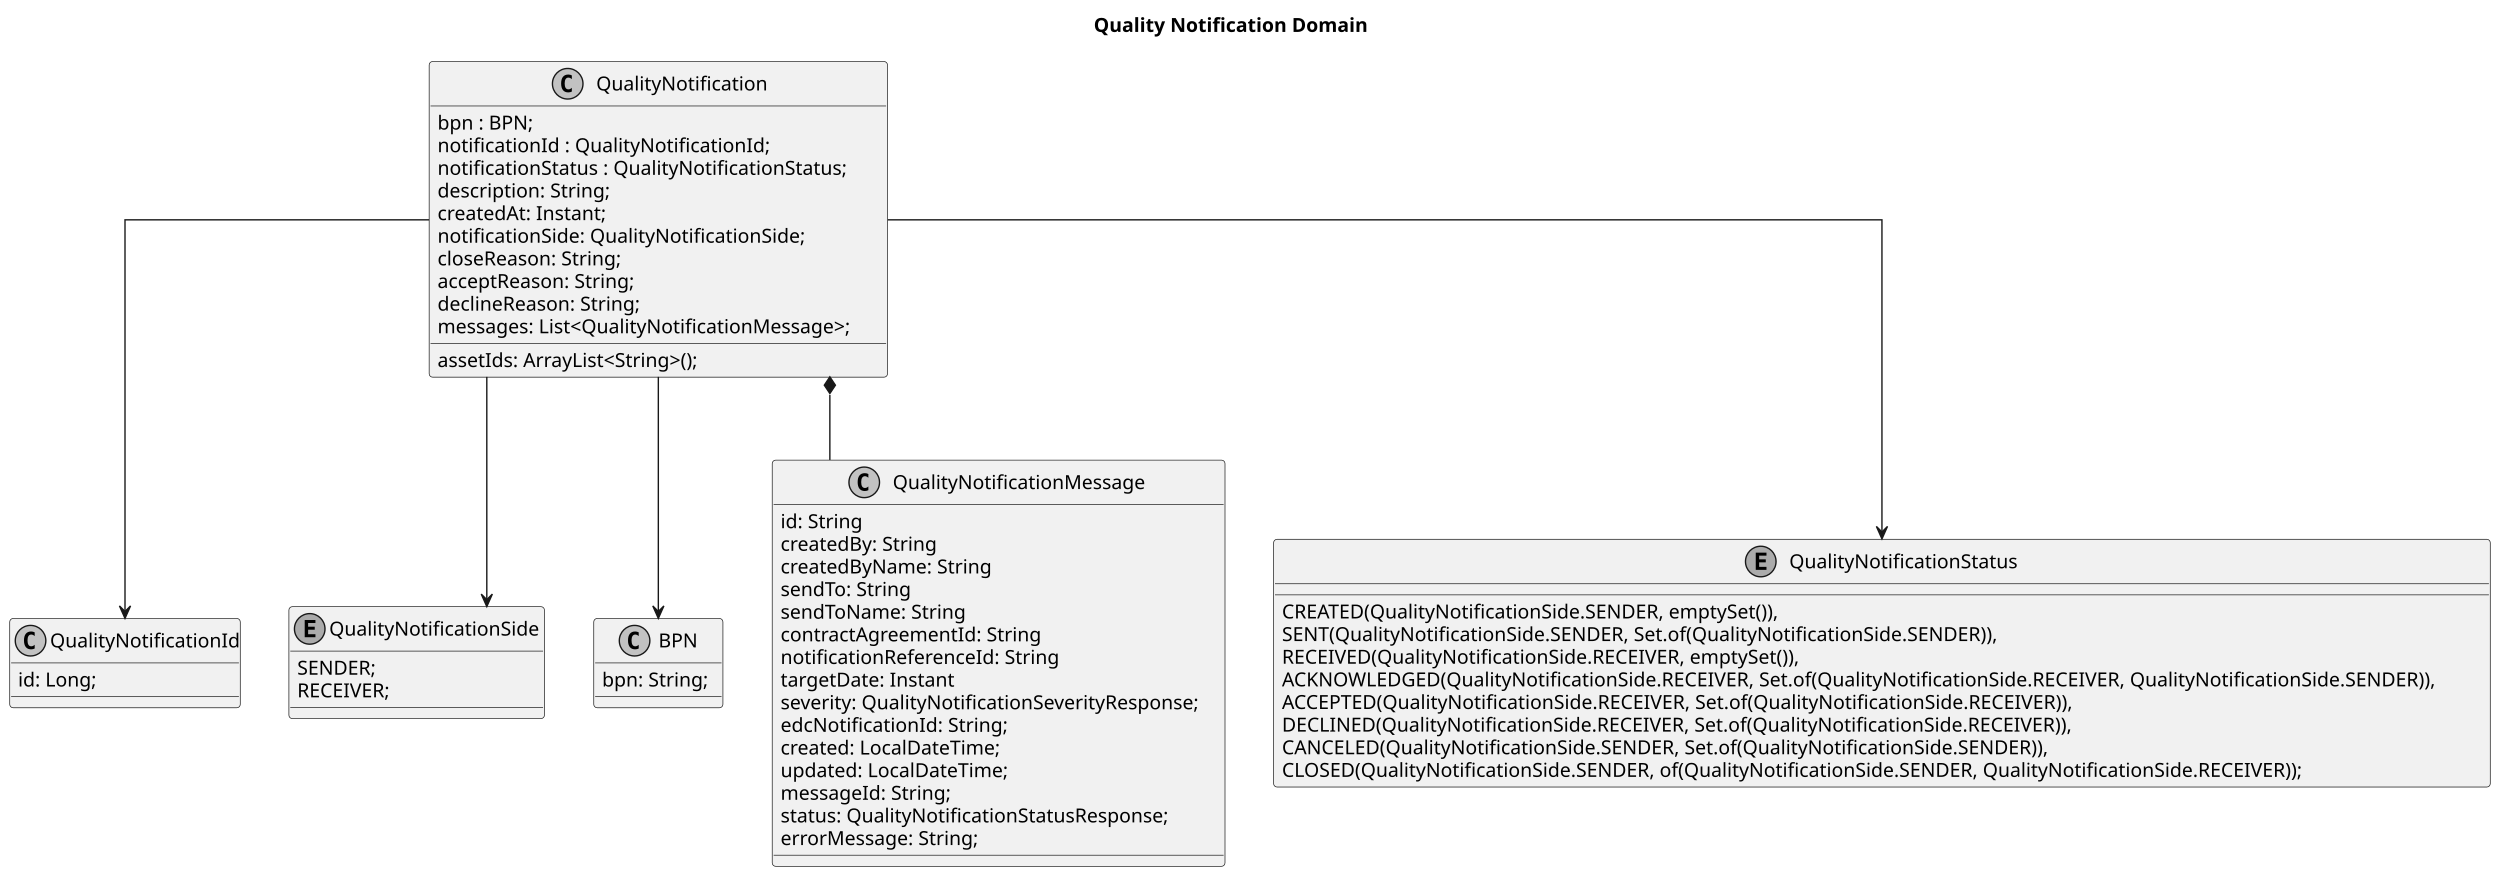
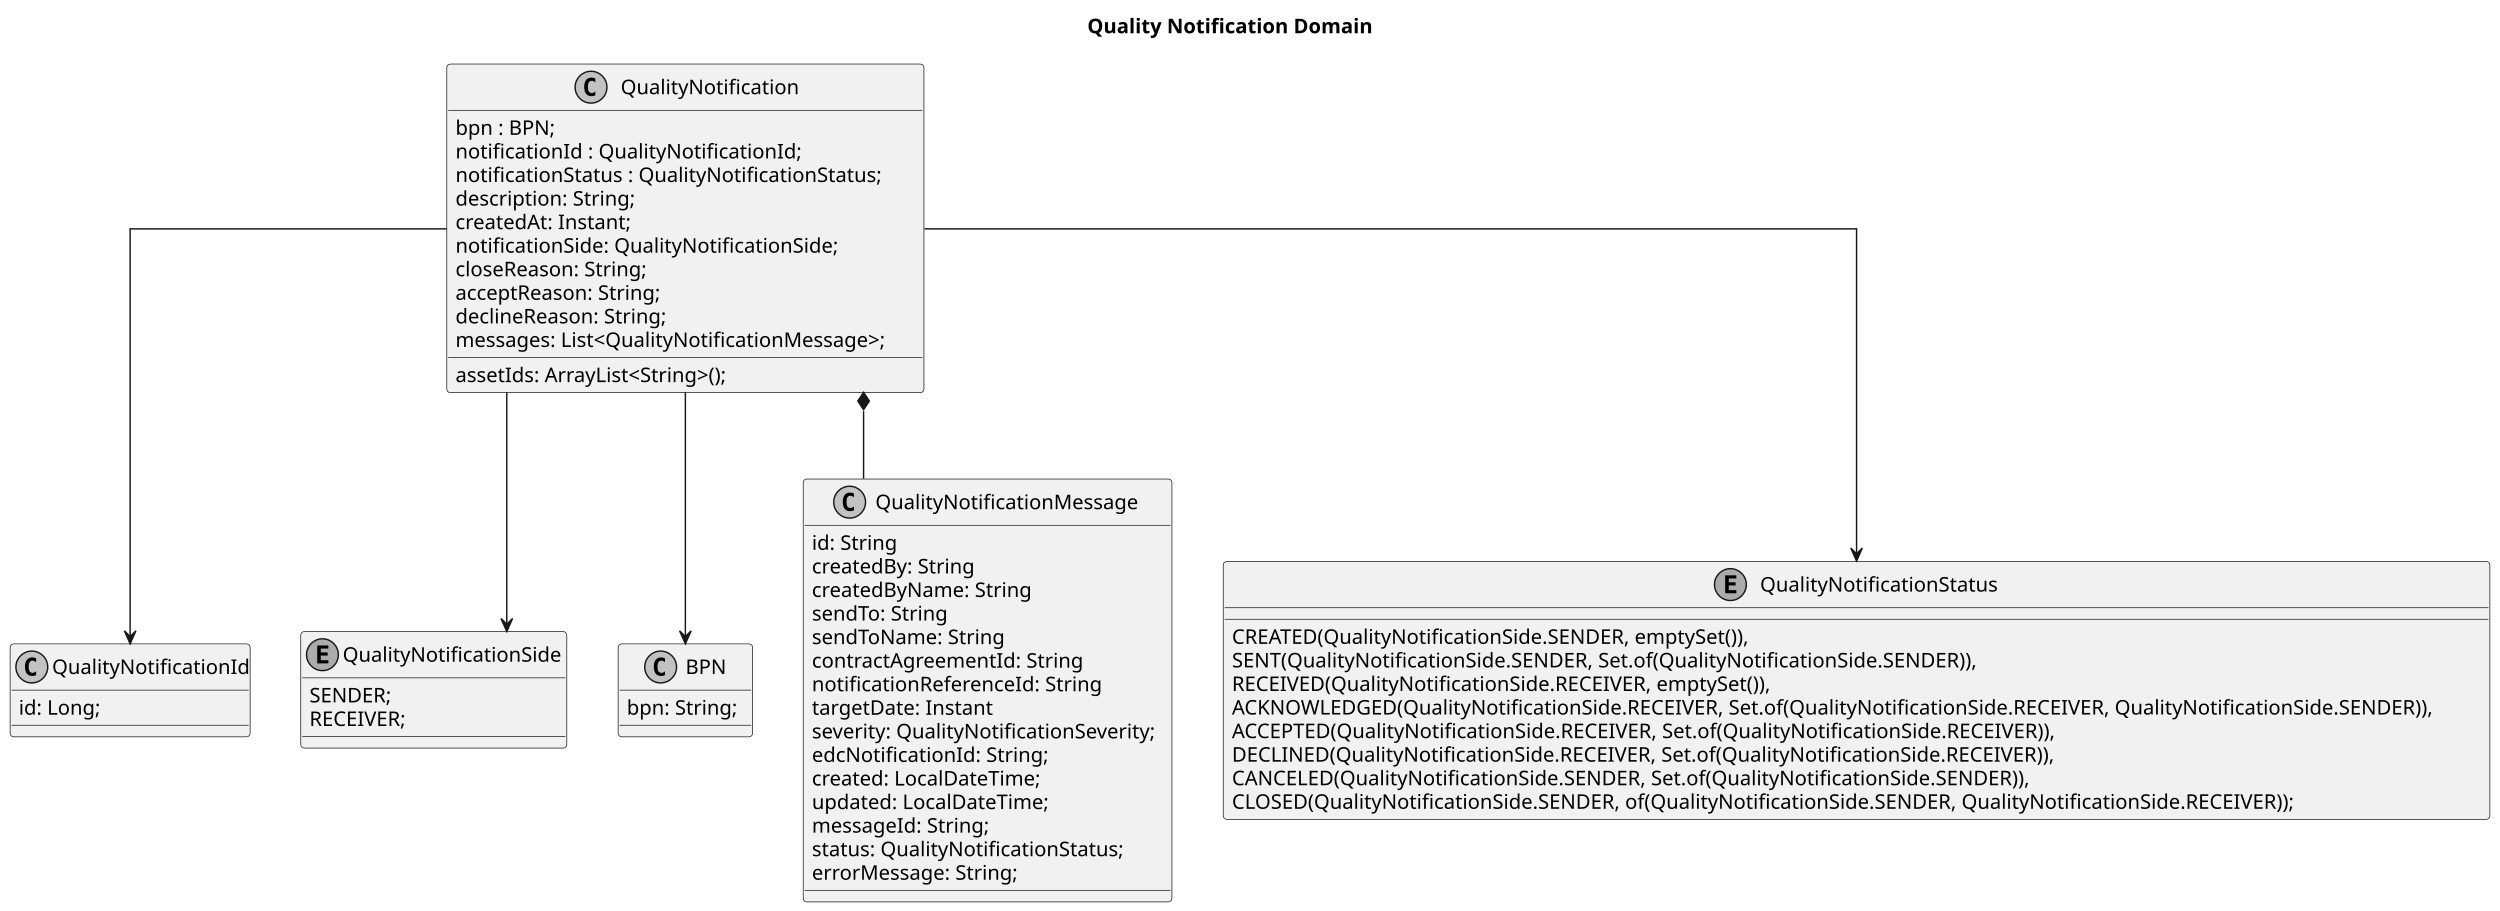
- <svg xmlns="http://www.w3.org/2000/svg" contentStyleType="text/css" height="630px" preserveAspectRatio="none" style="width:1800px;height:630px;background:#FFFFFF;" version="1.1" viewBox="0 0 1800 630" width="1800px" zoomAndPan="magnify">
+ <svg xmlns="http://www.w3.org/2000/svg" contentStyleType="text/css" height="630px" preserveAspectRatio="none" style="width:1729px;height:630px;background:#FFFFFF;" version="1.1" viewBox="0 0 1729 630" width="1729px" zoomAndPan="magnify">
  <defs />
  <g>
-     <text fill="#000000" font-family="Architects daughter" font-size="14" font-weight="bold" lengthAdjust="spacing" textLength="211" x="787.5" y="22.995">Quality Notification Domain</text>
+     <text fill="#000000" font-family="Architects daughter" font-size="14" font-weight="bold" lengthAdjust="spacing" textLength="211" x="752" y="22.995">Quality Notification Domain</text>
    <g id="elem_QualityNotification">
      <rect codeLine="7" fill="#F1F1F1" height="227.266" id="QualityNotification" rx="2.5" ry="2.5" style="stroke:#181818;stroke-width:0.5;" width="330" x="309" y="44.297" />
      <ellipse cx="408.75" cy="60.297" fill="#C2C2C2" rx="11" ry="11" style="stroke:#181818;stroke-width:1.0;" />
      <path d="M411.719,65.938 Q411.141,66.234 410.5,66.375 Q409.859,66.531 409.156,66.531 Q406.656,66.531 405.328,64.891 Q404.016,63.234 404.016,60.109 Q404.016,56.984 405.328,55.328 Q406.656,53.672 409.156,53.672 Q409.859,53.672 410.5,53.828 Q411.156,53.984 411.719,54.281 L411.719,57 Q411.094,56.422 410.5,56.156 Q409.906,55.875 409.281,55.875 Q407.938,55.875 407.25,56.953 Q406.562,58.016 406.562,60.109 Q406.562,62.203 407.25,63.281 Q407.938,64.344 409.281,64.344 Q409.906,64.344 410.5,64.078 Q411.094,63.797 411.719,63.219 L411.719,65.938 Z " fill="#000000" />
      <text fill="#000000" font-family="Architects daughter" font-size="14" lengthAdjust="spacing" textLength="122" x="429.25" y="65.144">QualityNotification</text>
      <line style="stroke:#181818;stroke-width:0.5;" x1="310" x2="638" y1="76.297" y2="76.297" />
      <text fill="#000000" font-family="Architects daughter" font-size="14" lengthAdjust="spacing" textLength="74" x="315" y="93.292">bpn : BPN;</text>
      <text fill="#000000" font-family="Architects daughter" font-size="14" lengthAdjust="spacing" textLength="239" x="315" y="109.589">notificationId : QualityNotificationId;</text>
      <text fill="#000000" font-family="Architects daughter" font-size="14" lengthAdjust="spacing" textLength="303" x="315" y="125.886">notificationStatus : QualityNotificationStatus;</text>
      <text fill="#000000" font-family="Architects daughter" font-size="14" lengthAdjust="spacing" textLength="131" x="315" y="142.183">description: String;</text>
      <text fill="#000000" font-family="Architects daughter" font-size="14" lengthAdjust="spacing" textLength="128" x="315" y="158.48">createdAt: Instant;</text>
      <text fill="#000000" font-family="Architects daughter" font-size="14" lengthAdjust="spacing" textLength="271" x="315" y="174.776">notificationSide: QualityNotificationSide;</text>
      <text fill="#000000" font-family="Architects daughter" font-size="14" lengthAdjust="spacing" textLength="144" x="315" y="191.073">closeReason: String;</text>
      <text fill="#000000" font-family="Architects daughter" font-size="14" lengthAdjust="spacing" textLength="154" x="315" y="207.37">acceptReason: String;</text>
      <text fill="#000000" font-family="Architects daughter" font-size="14" lengthAdjust="spacing" textLength="157" x="315" y="223.667">declineReason: String;</text>
      <text fill="#000000" font-family="Architects daughter" font-size="14" lengthAdjust="spacing" textLength="318" x="315" y="239.964">messages: List&lt;QualityNotificationMessage&gt;;</text>
      <line style="stroke:#181818;stroke-width:0.5;" x1="310" x2="638" y1="247.266" y2="247.266" />
      <text fill="#000000" font-family="Architects daughter" font-size="14" lengthAdjust="spacing" textLength="203" x="315" y="264.261">assetIds: ArrayList&lt;String&gt;();</text>
    </g>
    <g id="elem_QualityNotificationId">
      <rect codeLine="21" fill="#F1F1F1" height="64.297" id="QualityNotificationId" rx="2.5" ry="2.5" style="stroke:#181818;stroke-width:0.5;" width="166" x="7" y="445.297" />
      <ellipse cx="22" cy="461.297" fill="#C2C2C2" rx="11" ry="11" style="stroke:#181818;stroke-width:1.0;" />
      <path d="M24.969,466.938 Q24.391,467.234 23.75,467.375 Q23.109,467.531 22.406,467.531 Q19.906,467.531 18.578,465.891 Q17.266,464.234 17.266,461.109 Q17.266,457.984 18.578,456.328 Q19.906,454.672 22.406,454.672 Q23.109,454.672 23.75,454.828 Q24.406,454.984 24.969,455.281 L24.969,458 Q24.344,457.422 23.75,457.156 Q23.156,456.875 22.531,456.875 Q21.188,456.875 20.5,457.953 Q19.812,459.016 19.812,461.109 Q19.812,463.203 20.5,464.281 Q21.188,465.344 22.531,465.344 Q23.156,465.344 23.75,465.078 Q24.344,464.797 24.969,464.219 L24.969,466.938 Z " fill="#000000" />
      <text fill="#000000" font-family="Architects daughter" font-size="14" lengthAdjust="spacing" textLength="134" x="36" y="466.144">QualityNotificationId</text>
      <line style="stroke:#181818;stroke-width:0.5;" x1="8" x2="172" y1="477.297" y2="477.297" />
      <text fill="#000000" font-family="Architects daughter" font-size="14" lengthAdjust="spacing" textLength="60" x="13" y="494.292">id: Long;</text>
      <line style="stroke:#181818;stroke-width:0.5;" x1="8" x2="172" y1="501.594" y2="501.594" />
    </g>
    <g id="elem_QualityNotificationSide">
      <rect codeLine="25" fill="#F1F1F1" height="80.594" id="QualityNotificationSide" rx="2.5" ry="2.5" style="stroke:#181818;stroke-width:0.5;" width="184" x="208" y="436.797" />
      <ellipse cx="223" cy="452.797" fill="#ABABAB" rx="11" ry="11" style="stroke:#181818;stroke-width:1.0;" />
      <path d="M227.109,458.797 L219.391,458.797 L219.391,446.406 L227.109,446.406 L227.109,448.562 L221.844,448.562 L221.844,451.234 L226.609,451.234 L226.609,453.391 L221.844,453.391 L221.844,456.641 L227.109,456.641 L227.109,458.797 Z " fill="#000000" />
      <text fill="#000000" font-family="Architects daughter" font-size="14" lengthAdjust="spacing" textLength="152" x="237" y="457.644">QualityNotificationSide</text>
      <line style="stroke:#181818;stroke-width:0.5;" x1="209" x2="391" y1="468.797" y2="468.797" />
      <text fill="#000000" font-family="Architects daughter" font-size="14" lengthAdjust="spacing" textLength="63" x="214" y="485.792">SENDER;</text>
      <text fill="#000000" font-family="Architects daughter" font-size="14" lengthAdjust="spacing" textLength="74" x="214" y="502.089">RECEIVER;</text>
      <line style="stroke:#181818;stroke-width:0.5;" x1="209" x2="391" y1="509.391" y2="509.391" />
    </g>
    <g id="elem_BPN">
      <rect codeLine="29" fill="#F1F1F1" height="64.297" id="BPN" rx="2.5" ry="2.5" style="stroke:#181818;stroke-width:0.5;" width="93" x="427.5" y="445.297" />
      <ellipse cx="456.9" cy="461.297" fill="#C2C2C2" rx="11" ry="11" style="stroke:#181818;stroke-width:1.0;" />
      <path d="M459.869,466.938 Q459.291,467.234 458.65,467.375 Q458.009,467.531 457.306,467.531 Q454.806,467.531 453.478,465.891 Q452.166,464.234 452.166,461.109 Q452.166,457.984 453.478,456.328 Q454.806,454.672 457.306,454.672 Q458.009,454.672 458.65,454.828 Q459.306,454.984 459.869,455.281 L459.869,458 Q459.244,457.422 458.65,457.156 Q458.056,456.875 457.431,456.875 Q456.087,456.875 455.4,457.953 Q454.712,459.016 454.712,461.109 Q454.712,463.203 455.4,464.281 Q456.087,465.344 457.431,465.344 Q458.056,465.344 458.65,465.078 Q459.244,464.797 459.869,464.219 L459.869,466.938 Z " fill="#000000" />
      <text fill="#000000" font-family="Architects daughter" font-size="14" lengthAdjust="spacing" textLength="29" x="474.1" y="466.144">BPN</text>
      <line style="stroke:#181818;stroke-width:0.5;" x1="428.5" x2="519.5" y1="477.297" y2="477.297" />
      <text fill="#000000" font-family="Architects daughter" font-size="14" lengthAdjust="spacing" textLength="81" x="433.5" y="494.292">bpn: String;</text>
      <line style="stroke:#181818;stroke-width:0.5;" x1="428.5" x2="519.5" y1="501.594" y2="501.594" />
    </g>
    <g id="elem_QualityNotificationMessage">
-       <rect codeLine="32" fill="#F1F1F1" height="292.453" id="QualityNotificationMessage" rx="2.5" ry="2.5" style="stroke:#181818;stroke-width:0.5;" width="326" x="556" y="331.297" />
-       <ellipse cx="622.25" cy="347.297" fill="#C2C2C2" rx="11" ry="11" style="stroke:#181818;stroke-width:1.0;" />
-       <path d="M625.219,352.938 Q624.641,353.234 624,353.375 Q623.359,353.531 622.656,353.531 Q620.156,353.531 618.828,351.891 Q617.516,350.234 617.516,347.109 Q617.516,343.984 618.828,342.328 Q620.156,340.672 622.656,340.672 Q623.359,340.672 624,340.828 Q624.656,340.984 625.219,341.281 L625.219,344 Q624.594,343.422 624,343.156 Q623.406,342.875 622.781,342.875 Q621.438,342.875 620.75,343.953 Q620.062,345.016 620.062,347.109 Q620.062,349.203 620.75,350.281 Q621.438,351.344 622.781,351.344 Q623.406,351.344 624,351.078 Q624.594,350.797 625.219,350.219 L625.219,352.938 Z " fill="#000000" />
-       <text fill="#000000" font-family="Architects daughter" font-size="14" lengthAdjust="spacing" textLength="185" x="642.75" y="352.144">QualityNotificationMessage</text>
-       <line style="stroke:#181818;stroke-width:0.5;" x1="557" x2="881" y1="363.297" y2="363.297" />
-       <text fill="#000000" font-family="Architects daughter" font-size="14" lengthAdjust="spacing" textLength="61" x="562" y="380.292">id: String</text>
-       <text fill="#000000" font-family="Architects daughter" font-size="14" lengthAdjust="spacing" textLength="119" x="562" y="396.589">createdBy: String</text>
-       <text fill="#000000" font-family="Architects daughter" font-size="14" lengthAdjust="spacing" textLength="159" x="562" y="412.886">createdByName: String</text>
-       <text fill="#000000" font-family="Architects daughter" font-size="14" lengthAdjust="spacing" textLength="102" x="562" y="429.183">sendTo: String</text>
-       <text fill="#000000" font-family="Architects daughter" font-size="14" lengthAdjust="spacing" textLength="142" x="562" y="445.479">sendToName: String</text>
-       <text fill="#000000" font-family="Architects daughter" font-size="14" lengthAdjust="spacing" textLength="195" x="562" y="461.776">contractAgreementId: String</text>
-       <text fill="#000000" font-family="Architects daughter" font-size="14" lengthAdjust="spacing" textLength="208" x="562" y="478.073">notificationReferenceId: String</text>
-       <text fill="#000000" font-family="Architects daughter" font-size="14" lengthAdjust="spacing" textLength="130" x="562" y="494.37">targetDate: Instant</text>
-       <text fill="#000000" font-family="Architects daughter" font-size="14" lengthAdjust="spacing" textLength="314" x="562" y="510.667">severity: QualityNotificationSeverityResponse;</text>
-       <text fill="#000000" font-family="Architects daughter" font-size="14" lengthAdjust="spacing" textLength="168" x="562" y="526.964">edcNotificationId: String;</text>
-       <text fill="#000000" font-family="Architects daughter" font-size="14" lengthAdjust="spacing" textLength="169" x="562" y="543.261">created: LocalDateTime;</text>
-       <text fill="#000000" font-family="Architects daughter" font-size="14" lengthAdjust="spacing" textLength="174" x="562" y="559.558">updated: LocalDateTime;</text>
-       <text fill="#000000" font-family="Architects daughter" font-size="14" lengthAdjust="spacing" textLength="130" x="562" y="575.855">messageId: String;</text>
-       <text fill="#000000" font-family="Architects daughter" font-size="14" lengthAdjust="spacing" textLength="294" x="562" y="592.151">status: QualityNotificationStatusResponse;</text>
-       <text fill="#000000" font-family="Architects daughter" font-size="14" lengthAdjust="spacing" textLength="150" x="562" y="608.448">errorMessage: String;</text>
-       <line style="stroke:#181818;stroke-width:0.5;" x1="557" x2="881" y1="615.75" y2="615.75" />
+       <rect codeLine="32" fill="#F1F1F1" height="292.453" id="QualityNotificationMessage" rx="2.5" ry="2.5" style="stroke:#181818;stroke-width:0.5;" width="255" x="555.5" y="331.297" />
+       <ellipse cx="587.6" cy="347.297" fill="#C2C2C2" rx="11" ry="11" style="stroke:#181818;stroke-width:1.0;" />
+       <path d="M590.569,352.938 Q589.991,353.234 589.35,353.375 Q588.709,353.531 588.006,353.531 Q585.506,353.531 584.178,351.891 Q582.866,350.234 582.866,347.109 Q582.866,343.984 584.178,342.328 Q585.506,340.672 588.006,340.672 Q588.709,340.672 589.35,340.828 Q590.006,340.984 590.569,341.281 L590.569,344 Q589.944,343.422 589.35,343.156 Q588.756,342.875 588.131,342.875 Q586.788,342.875 586.1,343.953 Q585.413,345.016 585.413,347.109 Q585.413,349.203 586.1,350.281 Q586.788,351.344 588.131,351.344 Q588.756,351.344 589.35,351.078 Q589.944,350.797 590.569,350.219 L590.569,352.938 Z " fill="#000000" />
+       <text fill="#000000" font-family="Architects daughter" font-size="14" lengthAdjust="spacing" textLength="185" x="605.4" y="352.144">QualityNotificationMessage</text>
+       <line style="stroke:#181818;stroke-width:0.5;" x1="556.5" x2="809.5" y1="363.297" y2="363.297" />
+       <text fill="#000000" font-family="Architects daughter" font-size="14" lengthAdjust="spacing" textLength="61" x="561.5" y="380.292">id: String</text>
+       <text fill="#000000" font-family="Architects daughter" font-size="14" lengthAdjust="spacing" textLength="119" x="561.5" y="396.589">createdBy: String</text>
+       <text fill="#000000" font-family="Architects daughter" font-size="14" lengthAdjust="spacing" textLength="159" x="561.5" y="412.886">createdByName: String</text>
+       <text fill="#000000" font-family="Architects daughter" font-size="14" lengthAdjust="spacing" textLength="102" x="561.5" y="429.183">sendTo: String</text>
+       <text fill="#000000" font-family="Architects daughter" font-size="14" lengthAdjust="spacing" textLength="142" x="561.5" y="445.479">sendToName: String</text>
+       <text fill="#000000" font-family="Architects daughter" font-size="14" lengthAdjust="spacing" textLength="195" x="561.5" y="461.776">contractAgreementId: String</text>
+       <text fill="#000000" font-family="Architects daughter" font-size="14" lengthAdjust="spacing" textLength="208" x="561.5" y="478.073">notificationReferenceId: String</text>
+       <text fill="#000000" font-family="Architects daughter" font-size="14" lengthAdjust="spacing" textLength="130" x="561.5" y="494.37">targetDate: Instant</text>
+       <text fill="#000000" font-family="Architects daughter" font-size="14" lengthAdjust="spacing" textLength="243" x="561.5" y="510.667">severity: QualityNotificationSeverity;</text>
+       <text fill="#000000" font-family="Architects daughter" font-size="14" lengthAdjust="spacing" textLength="168" x="561.5" y="526.964">edcNotificationId: String;</text>
+       <text fill="#000000" font-family="Architects daughter" font-size="14" lengthAdjust="spacing" textLength="169" x="561.5" y="543.261">created: LocalDateTime;</text>
+       <text fill="#000000" font-family="Architects daughter" font-size="14" lengthAdjust="spacing" textLength="174" x="561.5" y="559.558">updated: LocalDateTime;</text>
+       <text fill="#000000" font-family="Architects daughter" font-size="14" lengthAdjust="spacing" textLength="130" x="561.5" y="575.855">messageId: String;</text>
+       <text fill="#000000" font-family="Architects daughter" font-size="14" lengthAdjust="spacing" textLength="223" x="561.5" y="592.151">status: QualityNotificationStatus;</text>
+       <text fill="#000000" font-family="Architects daughter" font-size="14" lengthAdjust="spacing" textLength="150" x="561.5" y="608.448">errorMessage: String;</text>
+       <line style="stroke:#181818;stroke-width:0.5;" x1="556.5" x2="809.5" y1="615.75" y2="615.75" />
    </g>
    <g id="elem_QualityNotificationStatus">
-       <rect codeLine="50" fill="#F1F1F1" height="178.375" id="QualityNotificationStatus" rx="2.5" ry="2.5" style="stroke:#181818;stroke-width:0.5;" width="876" x="917" y="388.297" />
-       <ellipse cx="1267.75" cy="404.297" fill="#ABABAB" rx="11" ry="11" style="stroke:#181818;stroke-width:1.0;" />
-       <path d="M1271.859,410.297 L1264.141,410.297 L1264.141,397.906 L1271.859,397.906 L1271.859,400.062 L1266.594,400.062 L1266.594,402.734 L1271.359,402.734 L1271.359,404.891 L1266.594,404.891 L1266.594,408.141 L1271.859,408.141 L1271.859,410.297 Z " fill="#000000" />
-       <text fill="#000000" font-family="Architects daughter" font-size="14" lengthAdjust="spacing" textLength="166" x="1288.25" y="409.144">QualityNotificationStatus</text>
-       <line style="stroke:#181818;stroke-width:0.5;" x1="918" x2="1792" y1="420.297" y2="420.297" />
-       <line style="stroke:#181818;stroke-width:0.5;" x1="918" x2="1792" y1="428.297" y2="428.297" />
-       <text fill="#000000" font-family="Architects daughter" font-size="14" lengthAdjust="spacing" textLength="379" x="923" y="445.292">CREATED(QualityNotificationSide.SENDER, emptySet()),</text>
-       <text fill="#000000" font-family="Architects daughter" font-size="14" lengthAdjust="spacing" textLength="537" x="923" y="461.589">SENT(QualityNotificationSide.SENDER, Set.of(QualityNotificationSide.SENDER)),</text>
-       <text fill="#000000" font-family="Architects daughter" font-size="14" lengthAdjust="spacing" textLength="393" x="923" y="477.886">RECEIVED(QualityNotificationSide.RECEIVER, emptySet()),</text>
-       <text fill="#000000" font-family="Architects daughter" font-size="14" lengthAdjust="spacing" textLength="864" x="923" y="494.183">ACKNOWLEDGED(QualityNotificationSide.RECEIVER, Set.of(QualityNotificationSide.RECEIVER, QualityNotificationSide.SENDER)),</text>
-       <text fill="#000000" font-family="Architects daughter" font-size="14" lengthAdjust="spacing" textLength="598" x="923" y="510.479">ACCEPTED(QualityNotificationSide.RECEIVER, Set.of(QualityNotificationSide.RECEIVER)),</text>
-       <text fill="#000000" font-family="Architects daughter" font-size="14" lengthAdjust="spacing" textLength="592" x="923" y="526.776">DECLINED(QualityNotificationSide.RECEIVER, Set.of(QualityNotificationSide.RECEIVER)),</text>
-       <text fill="#000000" font-family="Architects daughter" font-size="14" lengthAdjust="spacing" textLength="575" x="923" y="543.073">CANCELED(QualityNotificationSide.SENDER, Set.of(QualityNotificationSide.SENDER)),</text>
-       <text fill="#000000" font-family="Architects daughter" font-size="14" lengthAdjust="spacing" textLength="764" x="923" y="559.37">CLOSED(QualityNotificationSide.SENDER, of(QualityNotificationSide.SENDER, QualityNotificationSide.RECEIVER));</text>
+       <rect codeLine="50" fill="#F1F1F1" height="178.375" id="QualityNotificationStatus" rx="2.5" ry="2.5" style="stroke:#181818;stroke-width:0.5;" width="876" x="846" y="388.297" />
+       <ellipse cx="1196.75" cy="404.297" fill="#ABABAB" rx="11" ry="11" style="stroke:#181818;stroke-width:1.0;" />
+       <path d="M1200.859,410.297 L1193.141,410.297 L1193.141,397.906 L1200.859,397.906 L1200.859,400.062 L1195.594,400.062 L1195.594,402.734 L1200.359,402.734 L1200.359,404.891 L1195.594,404.891 L1195.594,408.141 L1200.859,408.141 L1200.859,410.297 Z " fill="#000000" />
+       <text fill="#000000" font-family="Architects daughter" font-size="14" lengthAdjust="spacing" textLength="166" x="1217.25" y="409.144">QualityNotificationStatus</text>
+       <line style="stroke:#181818;stroke-width:0.5;" x1="847" x2="1721" y1="420.297" y2="420.297" />
+       <line style="stroke:#181818;stroke-width:0.5;" x1="847" x2="1721" y1="428.297" y2="428.297" />
+       <text fill="#000000" font-family="Architects daughter" font-size="14" lengthAdjust="spacing" textLength="379" x="852" y="445.292">CREATED(QualityNotificationSide.SENDER, emptySet()),</text>
+       <text fill="#000000" font-family="Architects daughter" font-size="14" lengthAdjust="spacing" textLength="537" x="852" y="461.589">SENT(QualityNotificationSide.SENDER, Set.of(QualityNotificationSide.SENDER)),</text>
+       <text fill="#000000" font-family="Architects daughter" font-size="14" lengthAdjust="spacing" textLength="393" x="852" y="477.886">RECEIVED(QualityNotificationSide.RECEIVER, emptySet()),</text>
+       <text fill="#000000" font-family="Architects daughter" font-size="14" lengthAdjust="spacing" textLength="864" x="852" y="494.183">ACKNOWLEDGED(QualityNotificationSide.RECEIVER, Set.of(QualityNotificationSide.RECEIVER, QualityNotificationSide.SENDER)),</text>
+       <text fill="#000000" font-family="Architects daughter" font-size="14" lengthAdjust="spacing" textLength="598" x="852" y="510.479">ACCEPTED(QualityNotificationSide.RECEIVER, Set.of(QualityNotificationSide.RECEIVER)),</text>
+       <text fill="#000000" font-family="Architects daughter" font-size="14" lengthAdjust="spacing" textLength="592" x="852" y="526.776">DECLINED(QualityNotificationSide.RECEIVER, Set.of(QualityNotificationSide.RECEIVER)),</text>
+       <text fill="#000000" font-family="Architects daughter" font-size="14" lengthAdjust="spacing" textLength="575" x="852" y="543.073">CANCELED(QualityNotificationSide.SENDER, Set.of(QualityNotificationSide.SENDER)),</text>
+       <text fill="#000000" font-family="Architects daughter" font-size="14" lengthAdjust="spacing" textLength="764" x="852" y="559.37">CLOSED(QualityNotificationSide.SENDER, of(QualityNotificationSide.SENDER, QualityNotificationSide.RECEIVER));</text>
    </g>
    <g id="link_QualityNotification_QualityNotificationId">
      <path codeLine="61" d="M308.92,158.297 C204.84,158.297 90,158.297 90,158.297 C90,158.297 90,440.247 90,440.247 " fill="none" id="QualityNotification-to-QualityNotificationId" style="stroke:#181818;stroke-width:1.0;" />
      <polygon fill="#181818" points="90,445.247,94,436.247,90,440.247,86,436.247,90,445.247" style="stroke:#181818;stroke-width:1.0;" />
    </g>
    <g id="link_QualityNotification_BPN">
      <path codeLine="62" d="M474,271.337 C474,271.337 474,440.257 474,440.257 " fill="none" id="QualityNotification-to-BPN" style="stroke:#181818;stroke-width:1.0;" />
      <polygon fill="#181818" points="474,445.257,478,436.257,474,440.257,470,436.257,474,445.257" style="stroke:#181818;stroke-width:1.0;" />
    </g>
    <g id="link_QualityNotification_QualityNotificationStatus">
-       <path codeLine="63" d="M639.19,158.297 C894.29,158.297 1355,158.297 1355,158.297 C1355,158.297 1355,383.017 1355,383.017 " fill="none" id="QualityNotification-to-QualityNotificationStatus" style="stroke:#181818;stroke-width:1.0;" />
-       <polygon fill="#181818" points="1355,388.017,1359,379.017,1355,383.017,1351,379.017,1355,388.017" style="stroke:#181818;stroke-width:1.0;" />
+       <path codeLine="63" d="M639.38,158.297 C876.29,158.297 1284,158.297 1284,158.297 C1284,158.297 1284,383.017 1284,383.017 " fill="none" id="QualityNotification-to-QualityNotificationStatus" style="stroke:#181818;stroke-width:1.0;" />
+       <polygon fill="#181818" points="1284,388.017,1288,379.017,1284,383.017,1280,379.017,1284,388.017" style="stroke:#181818;stroke-width:1.0;" />
    </g>
    <g id="link_QualityNotification_QualityNotificationSide">
      <path codeLine="64" d="M350.5,271.337 C350.5,271.337 350.5,431.737 350.5,431.737 " fill="none" id="QualityNotification-to-QualityNotificationSide" style="stroke:#181818;stroke-width:1.0;" />
      <polygon fill="#181818" points="350.5,436.737,354.5,427.737,350.5,431.737,346.5,427.737,350.5,436.737" style="stroke:#181818;stroke-width:1.0;" />
    </g>
    <g id="link_QualityNotification_QualityNotificationMessage">
-       <path codeLine="65" d="M597.5,284.337 C597.5,284.337 597.5,331.147 597.5,331.147 " fill="none" id="QualityNotification-backto-QualityNotificationMessage" style="stroke:#181818;stroke-width:1.0;" />
-       <polygon fill="#181818" points="597.5,271.337,593.5,277.337,597.5,283.337,601.5,277.337,597.5,271.337" style="stroke:#181818;stroke-width:1.0;" />
+       <path codeLine="65" d="M597.25,284.337 C597.25,284.337 597.25,331.147 597.25,331.147 " fill="none" id="QualityNotification-backto-QualityNotificationMessage" style="stroke:#181818;stroke-width:1.0;" />
+       <polygon fill="#181818" points="597.25,271.337,593.25,277.337,597.25,283.337,601.25,277.337,597.25,271.337" style="stroke:#181818;stroke-width:1.0;" />
    </g>
  </g>
</svg>
